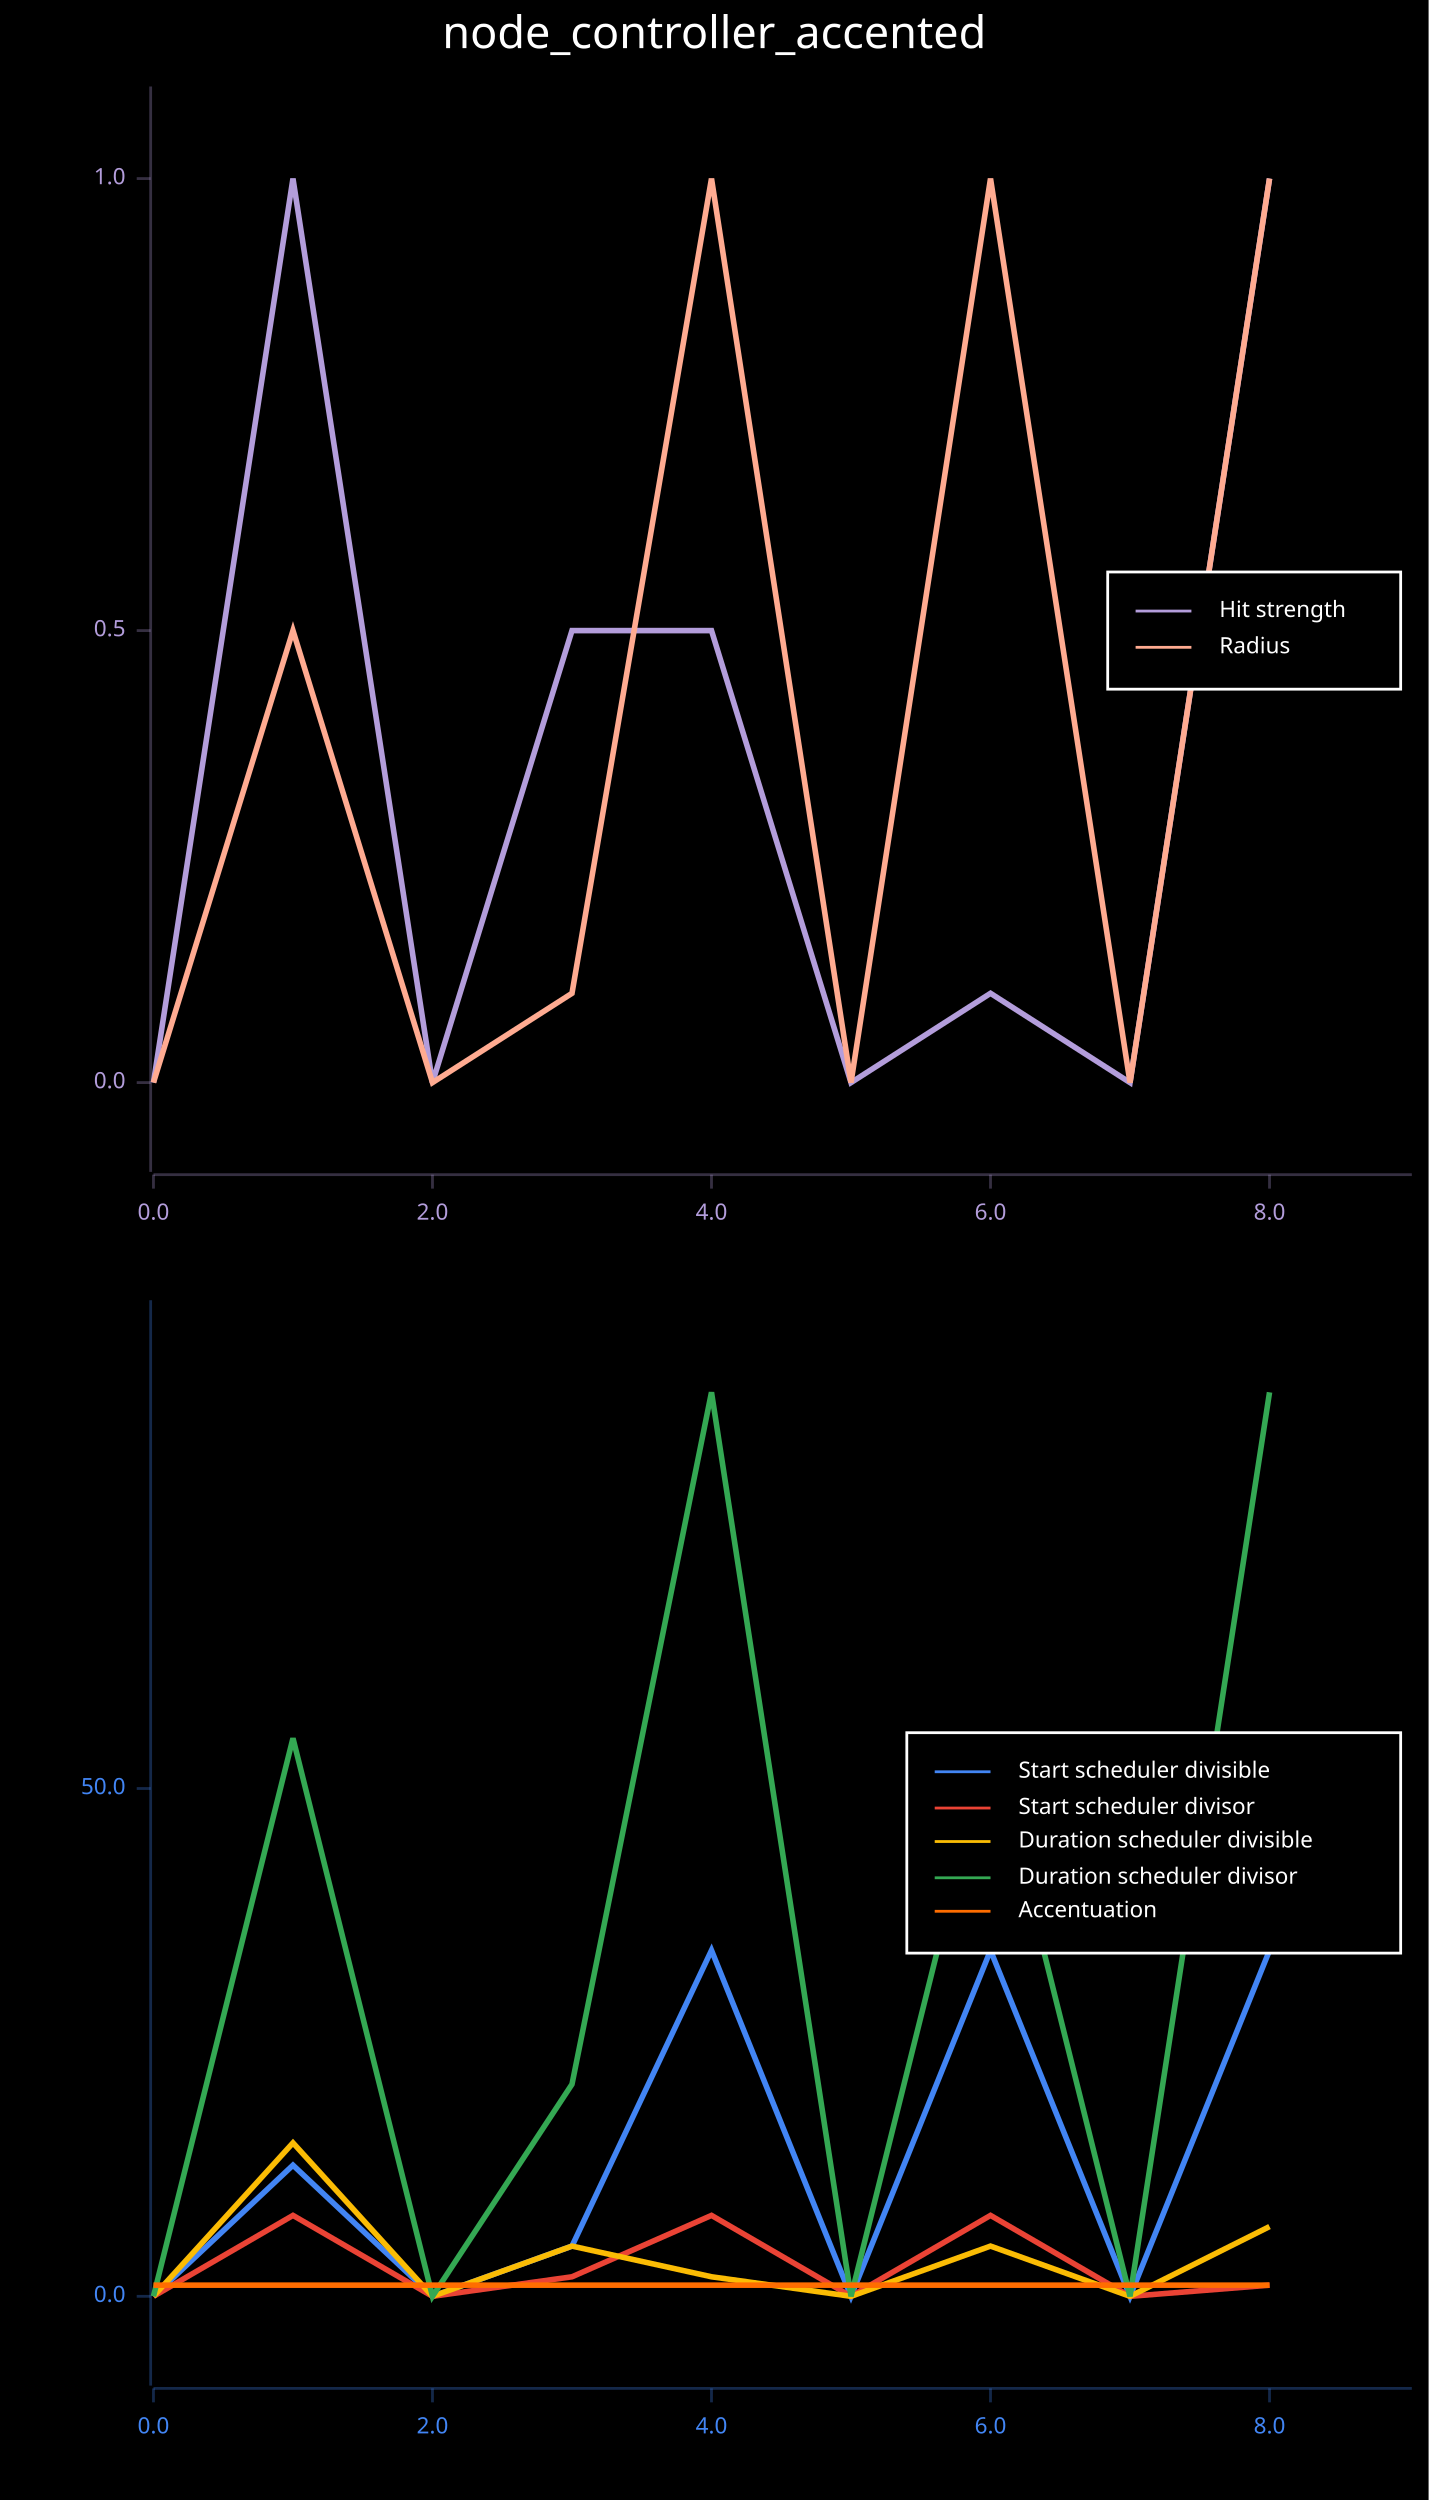
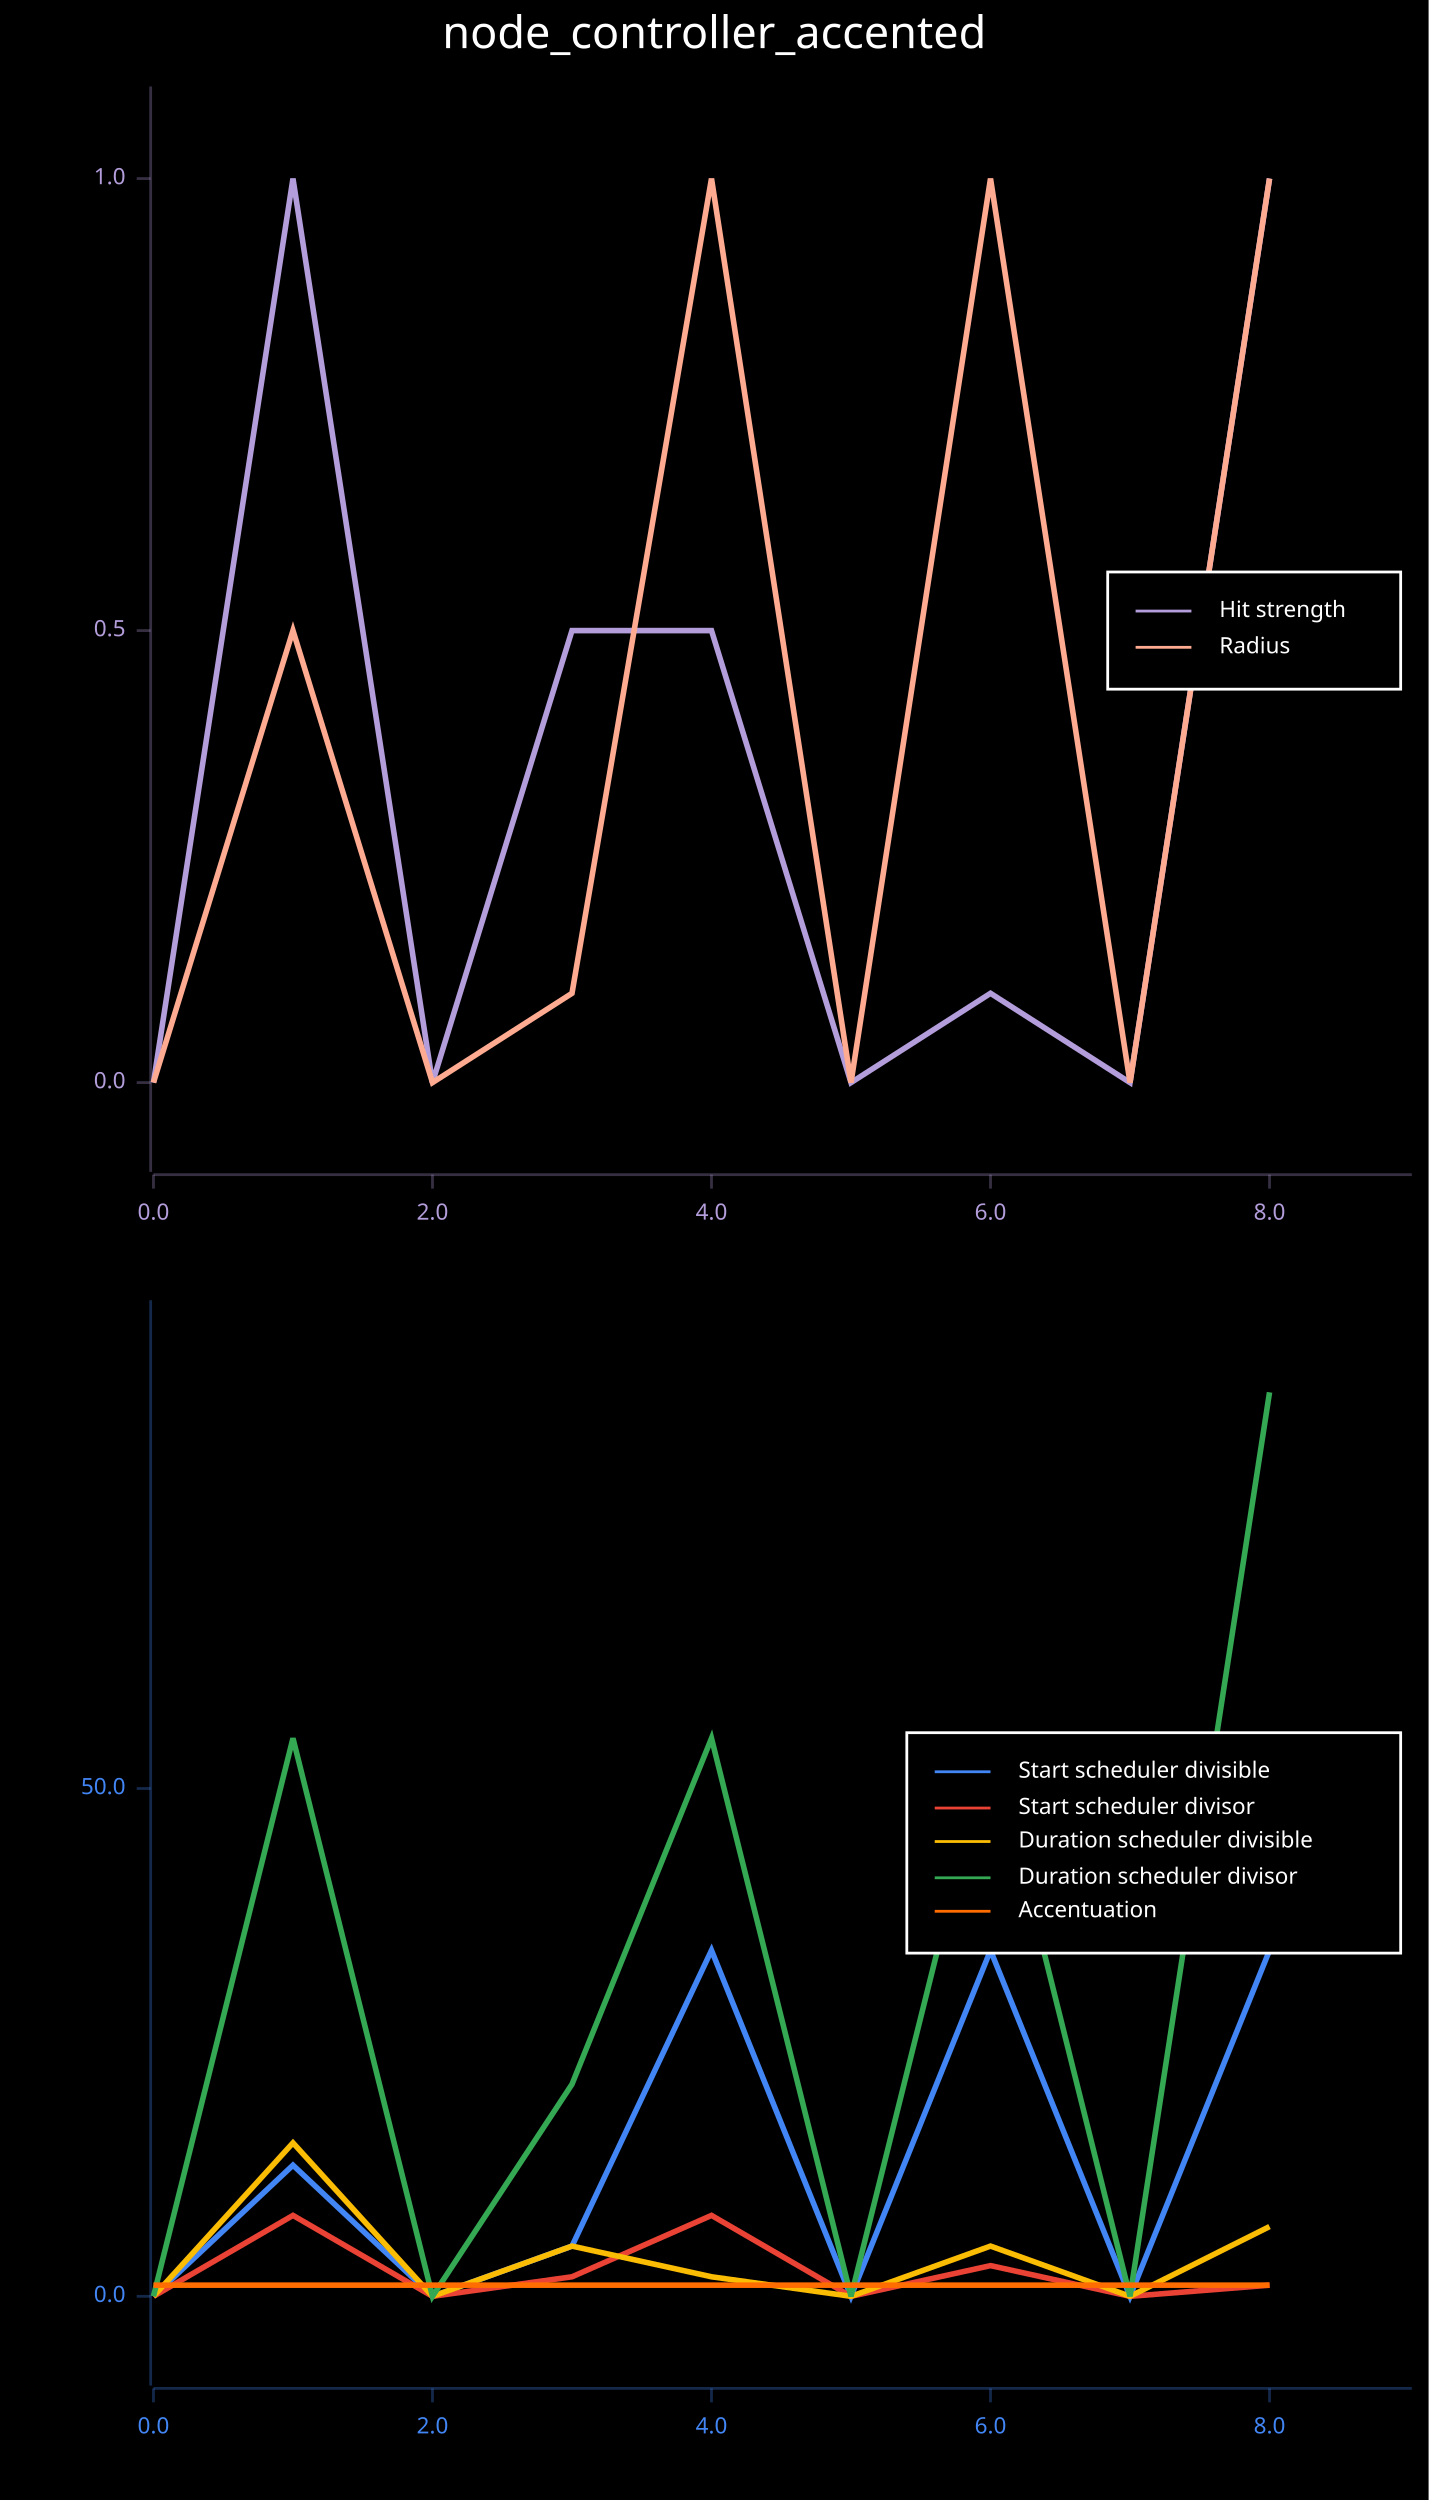
<svg xmlns="http://www.w3.org/2000/svg" width="512" height="896" viewBox="0 0 512 896">
  <rect x="0" y="0" width="512" height="896" opacity="1" fill="#000000" stroke="none" />
  <text x="256" y="5" dy="0.76em" text-anchor="middle" font-family="sans-serif" font-size="16.129" opacity="1" fill="#FFFFFF">
node_controller_accented
</text>
  <polyline fill="none" opacity="0.3" stroke="#B39DDB" stroke-width="1" points="54,31 54,420 " />
  <text x="45" y="388" dy="0.5ex" text-anchor="end" font-family="sans-serif" font-size="8.065" opacity="1" fill="#B39DDB">
0.0
</text>
  <polyline fill="none" opacity="0.3" stroke="#B39DDB" stroke-width="1" points="49,388 54,388 " />
  <text x="45" y="226" dy="0.5ex" text-anchor="end" font-family="sans-serif" font-size="8.065" opacity="1" fill="#B39DDB">
0.5
</text>
  <polyline fill="none" opacity="0.3" stroke="#B39DDB" stroke-width="1" points="49,226 54,226 " />
  <text x="45" y="64" dy="0.5ex" text-anchor="end" font-family="sans-serif" font-size="8.065" opacity="1" fill="#B39DDB">
1.0
</text>
  <polyline fill="none" opacity="0.3" stroke="#B39DDB" stroke-width="1" points="49,64 54,64 " />
  <polyline fill="none" opacity="0.3" stroke="#B39DDB" stroke-width="1" points="55,421 506,421 " />
  <text x="55" y="431" dy="0.76em" text-anchor="middle" font-family="sans-serif" font-size="8.065" opacity="1" fill="#B39DDB">
0.0
</text>
  <polyline fill="none" opacity="0.3" stroke="#B39DDB" stroke-width="1" points="55,421 55,426 " />
  <text x="155" y="431" dy="0.76em" text-anchor="middle" font-family="sans-serif" font-size="8.065" opacity="1" fill="#B39DDB">
2.0
</text>
  <polyline fill="none" opacity="0.3" stroke="#B39DDB" stroke-width="1" points="155,421 155,426 " />
  <text x="255" y="431" dy="0.76em" text-anchor="middle" font-family="sans-serif" font-size="8.065" opacity="1" fill="#B39DDB">
4.0
</text>
  <polyline fill="none" opacity="0.3" stroke="#B39DDB" stroke-width="1" points="255,421 255,426 " />
  <text x="355" y="431" dy="0.76em" text-anchor="middle" font-family="sans-serif" font-size="8.065" opacity="1" fill="#B39DDB">
6.0
</text>
  <polyline fill="none" opacity="0.3" stroke="#B39DDB" stroke-width="1" points="355,421 355,426 " />
  <text x="455" y="431" dy="0.76em" text-anchor="middle" font-family="sans-serif" font-size="8.065" opacity="1" fill="#B39DDB">
8.0
</text>
  <polyline fill="none" opacity="0.3" stroke="#B39DDB" stroke-width="1" points="455,421 455,426 " />
  <polyline fill="none" opacity="1" stroke="#B39DDB" stroke-width="2" points="55,388 105,64 155,388 205,226 255,226 305,388 355,356 405,388 455,64 " />
  <polyline fill="none" opacity="1" stroke="#FFAB91" stroke-width="2" points="55,388 105,226 155,388 205,356 255,64 305,388 355,64 405,388 455,64 " />
  <rect x="397" y="205" width="105" height="42" opacity="1" fill="#000000" stroke="none" />
  <rect x="397" y="205" width="105" height="42" opacity="1" fill="none" stroke="#FFFFFF" />
  <text x="437" y="215" dy="0.76em" text-anchor="start" font-family="sans-serif" font-size="8.065" opacity="1" fill="#FFFFFF">
Hit strength
</text>
  <text x="437" y="228" dy="0.76em" text-anchor="start" font-family="sans-serif" font-size="8.065" opacity="1" fill="#FFFFFF">
Radius
</text>
  <polyline fill="none" opacity="1" stroke="#B39DDB" stroke-width="1" points="407,219 427,219 " />
  <polyline fill="none" opacity="1" stroke="#FFAB91" stroke-width="1" points="407,232 427,232 " />
  <polyline fill="none" opacity="0.3" stroke="#4285F4" stroke-width="1" points="54,466 54,855 " />
  <text x="45" y="823" dy="0.5ex" text-anchor="end" font-family="sans-serif" font-size="8.065" opacity="1" fill="#4285F4">
0.0
</text>
  <polyline fill="none" opacity="0.3" stroke="#4285F4" stroke-width="1" points="49,823 54,823 " />
  <text x="45" y="641" dy="0.5ex" text-anchor="end" font-family="sans-serif" font-size="8.065" opacity="1" fill="#4285F4">
50.0
</text>
  <polyline fill="none" opacity="0.3" stroke="#4285F4" stroke-width="1" points="49,641 54,641 " />
  <polyline fill="none" opacity="0.3" stroke="#4285F4" stroke-width="1" points="55,856 506,856 " />
  <text x="55" y="866" dy="0.76em" text-anchor="middle" font-family="sans-serif" font-size="8.065" opacity="1" fill="#4285F4">
0.0
</text>
  <polyline fill="none" opacity="0.3" stroke="#4285F4" stroke-width="1" points="55,856 55,861 " />
  <text x="155" y="866" dy="0.76em" text-anchor="middle" font-family="sans-serif" font-size="8.065" opacity="1" fill="#4285F4">
2.0
</text>
  <polyline fill="none" opacity="0.3" stroke="#4285F4" stroke-width="1" points="155,856 155,861 " />
  <text x="255" y="866" dy="0.76em" text-anchor="middle" font-family="sans-serif" font-size="8.065" opacity="1" fill="#4285F4">
4.0
</text>
  <polyline fill="none" opacity="0.3" stroke="#4285F4" stroke-width="1" points="255,856 255,861 " />
  <text x="355" y="866" dy="0.76em" text-anchor="middle" font-family="sans-serif" font-size="8.065" opacity="1" fill="#4285F4">
6.0
</text>
  <polyline fill="none" opacity="0.3" stroke="#4285F4" stroke-width="1" points="355,856 355,861 " />
  <text x="455" y="866" dy="0.76em" text-anchor="middle" font-family="sans-serif" font-size="8.065" opacity="1" fill="#4285F4">
8.0
</text>
  <polyline fill="none" opacity="0.3" stroke="#4285F4" stroke-width="1" points="455,856 455,861 " />
  <polyline fill="none" opacity="1" stroke="#4285F4" stroke-width="2" points="55,823 105,776 155,823 205,805 255,699 305,823 355,699 405,823 455,699 " />
-   <polyline fill="none" opacity="1" stroke="#EA4335" stroke-width="2" points="55,823 105,794 155,823 205,816 255,794 305,823 355,794 405,823 455,819 " />
+   <polyline fill="none" opacity="1" stroke="#EA4335" stroke-width="2" points="55,823 105,794 155,823 205,816 255,794 305,823 355,812 405,823 455,819 " />
  <polyline fill="none" opacity="1" stroke="#FBBC04" stroke-width="2" points="55,823 105,768 155,823 205,805 255,816 305,823 355,805 405,823 455,798 " />
-   <polyline fill="none" opacity="1" stroke="#34A853" stroke-width="2" points="55,823 105,623 155,823 205,747 255,499 305,823 355,623 405,823 455,499 " />
+   <polyline fill="none" opacity="1" stroke="#34A853" stroke-width="2" points="55,823 105,623 155,823 205,747 255,623 305,823 355,623 405,823 455,499 " />
  <polyline fill="none" opacity="1" stroke="#FF6D00" stroke-width="2" points="55,819 105,819 155,819 205,819 255,819 305,819 355,819 405,819 455,819 " />
  <rect x="325" y="621" width="177" height="79" opacity="1" fill="#000000" stroke="none" />
  <rect x="325" y="621" width="177" height="79" opacity="1" fill="none" stroke="#FFFFFF" />
  <text x="365" y="631" dy="0.76em" text-anchor="start" font-family="sans-serif" font-size="8.065" opacity="1" fill="#FFFFFF">
Start scheduler divisible
</text>
  <text x="365" y="644" dy="0.76em" text-anchor="start" font-family="sans-serif" font-size="8.065" opacity="1" fill="#FFFFFF">
Start scheduler divisor
</text>
  <text x="365" y="656" dy="0.76em" text-anchor="start" font-family="sans-serif" font-size="8.065" opacity="1" fill="#FFFFFF">
Duration scheduler divisible
</text>
  <text x="365" y="669" dy="0.76em" text-anchor="start" font-family="sans-serif" font-size="8.065" opacity="1" fill="#FFFFFF">
Duration scheduler divisor
</text>
  <text x="365" y="681" dy="0.76em" text-anchor="start" font-family="sans-serif" font-size="8.065" opacity="1" fill="#FFFFFF">
Accentuation
</text>
  <polyline fill="none" opacity="1" stroke="#4285F4" stroke-width="1" points="335,635 355,635 " />
  <polyline fill="none" opacity="1" stroke="#EA4335" stroke-width="1" points="335,648 355,648 " />
  <polyline fill="none" opacity="1" stroke="#FBBC04" stroke-width="1" points="335,660 355,660 " />
  <polyline fill="none" opacity="1" stroke="#34A853" stroke-width="1" points="335,673 355,673 " />
  <polyline fill="none" opacity="1" stroke="#FF6D00" stroke-width="1" points="335,685 355,685 " />
</svg>
